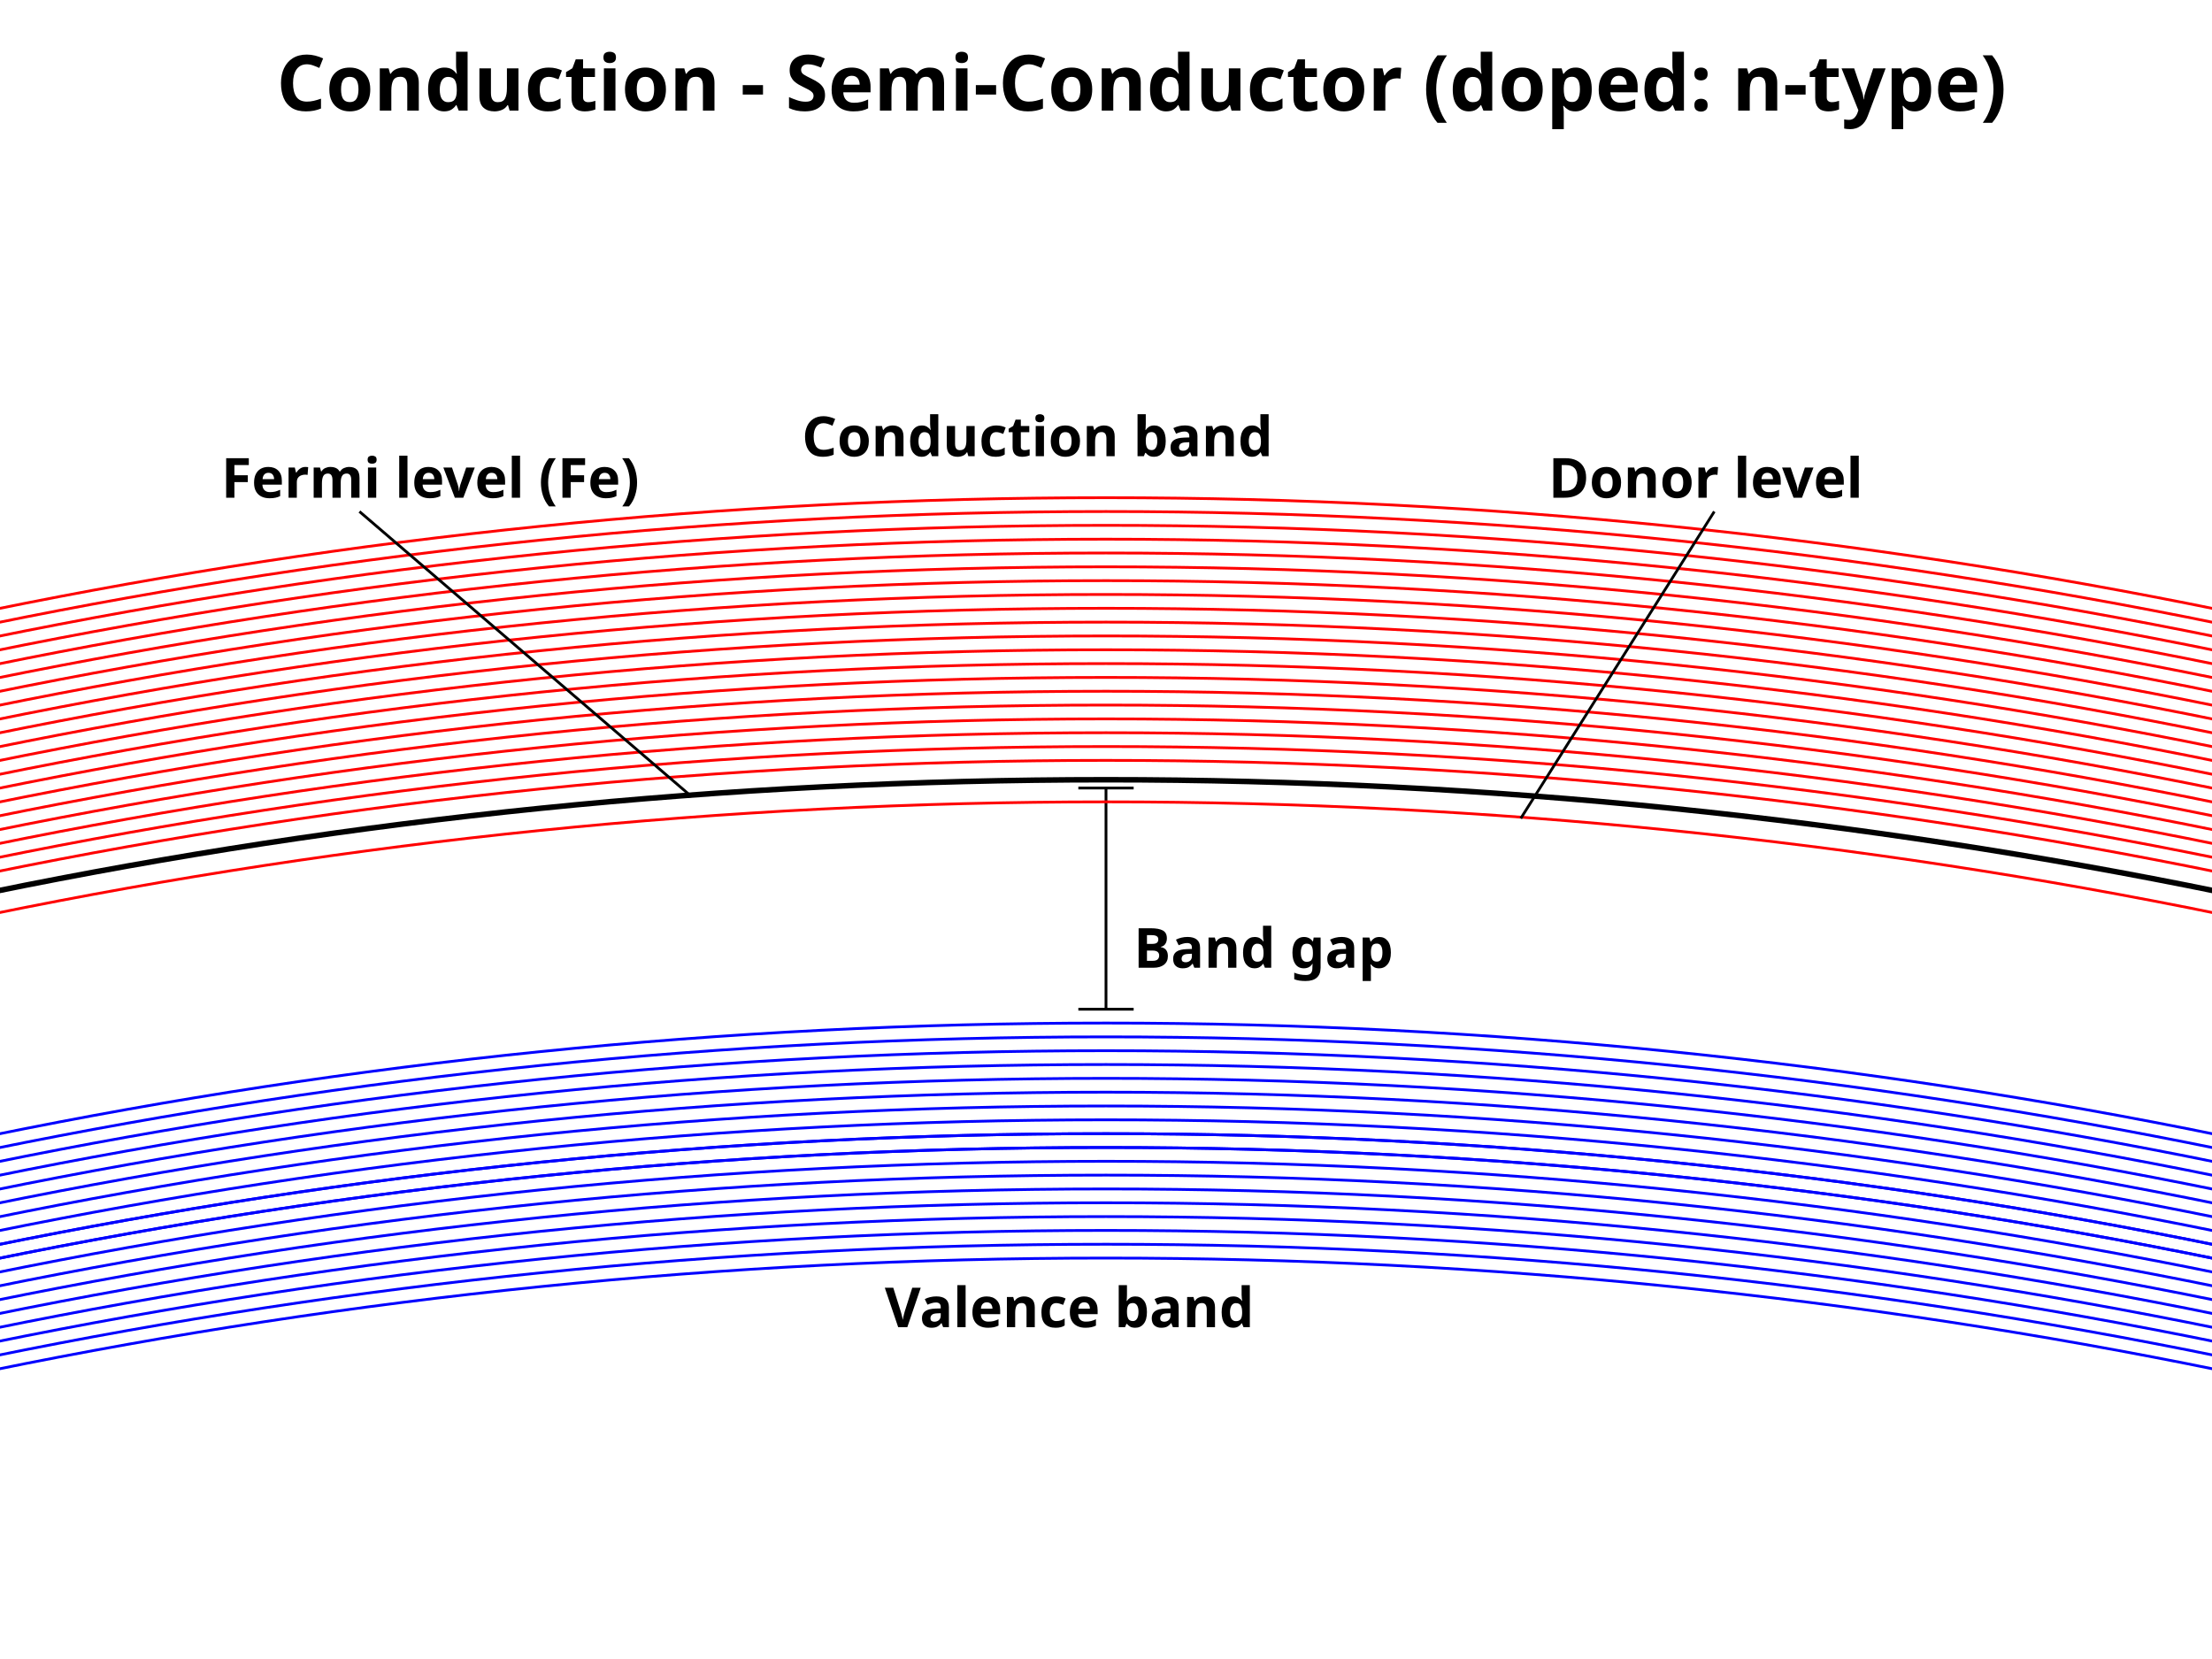
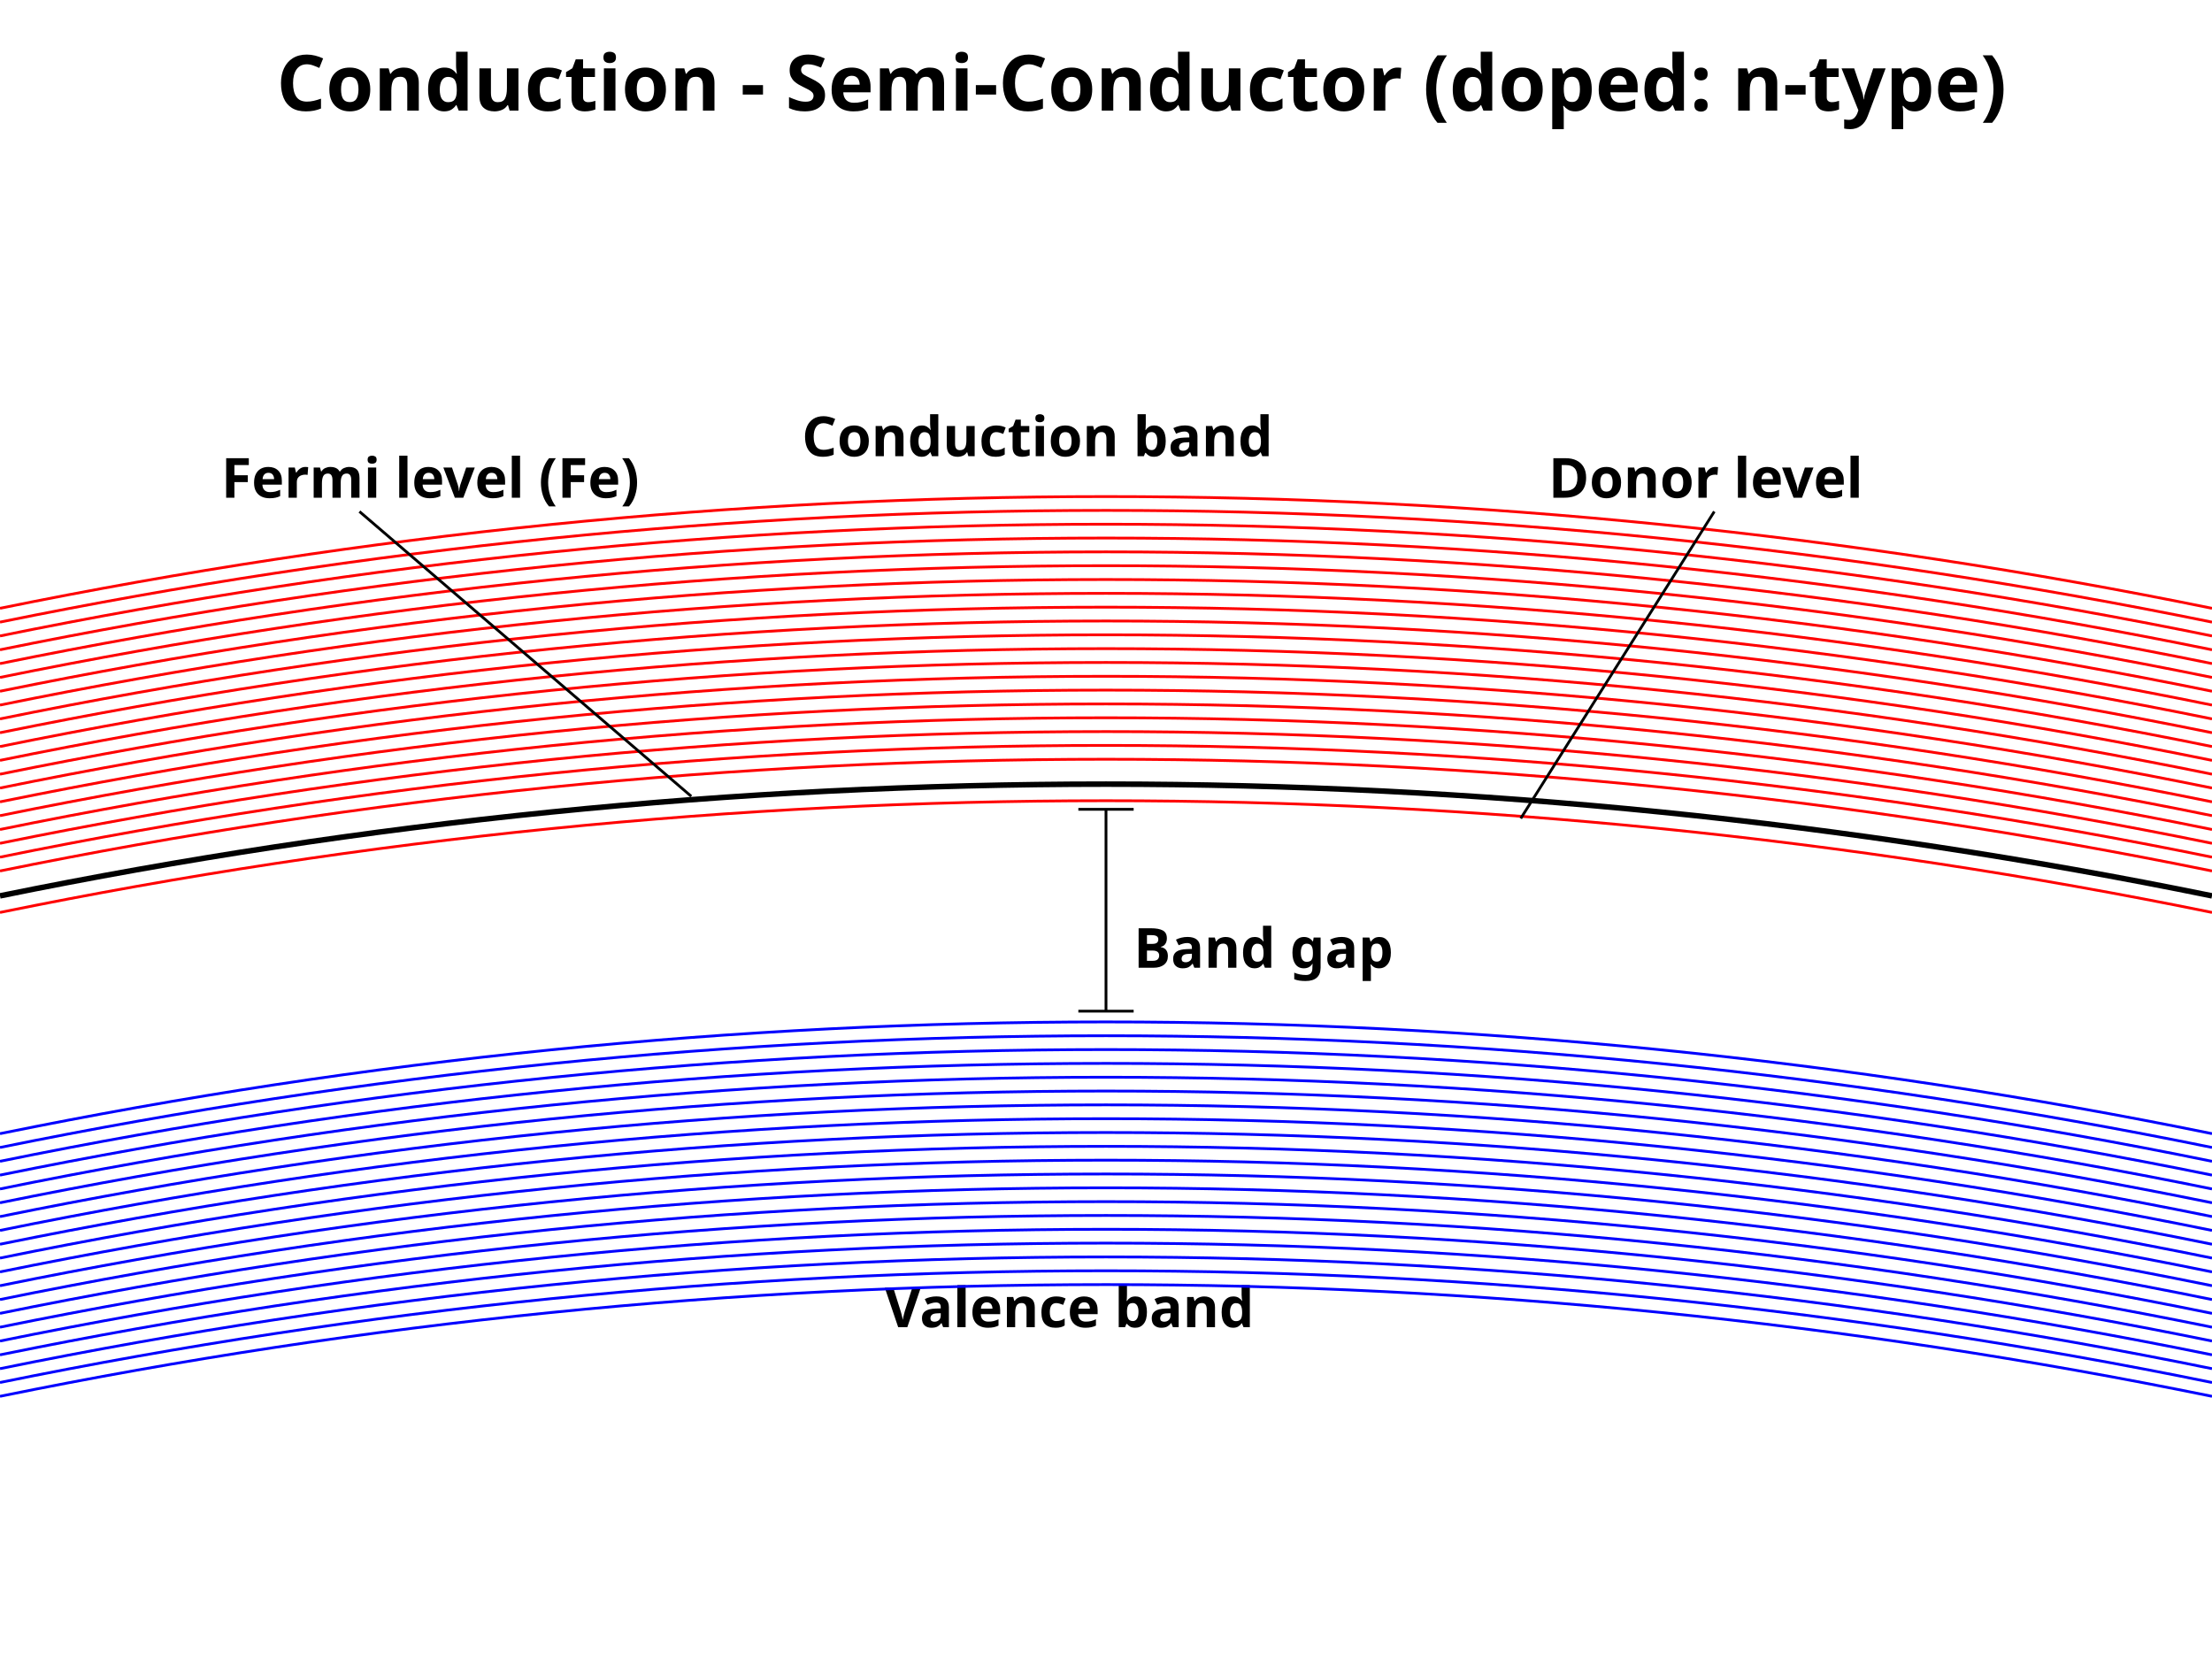
<svg xmlns="http://www.w3.org/2000/svg" xmlns:xlink="http://www.w3.org/1999/xlink" id="svg1" version="1.1" viewBox="0 0 800 600" width="800" height="600" preserveAspectRatio="xMidYMid" fill-rule="evenodd">
  <defs>
    <text id="headline" font-family="Ubuntu" font-size="28" font-weight="bold" fill="#000000">
      <tspan>Conduction - Semi-Conductor (doped: n-type)</tspan>
    </text>
    <text id="cond_label" font-family="Ubuntu" font-size="20" font-weight="bold" fill="#000000">
      <tspan>Conduction band</tspan>
    </text>
    <text id="val_label" font-family="Ubuntu" font-size="20" font-weight="bold" fill="#000000">
      <tspan>Valence band</tspan>
    </text>
    <text id="gap_label" font-family="Ubuntu" font-size="20" font-weight="bold" fill="#000000">
      <tspan>Band gap</tspan>
    </text>
    <text id="fermi_label" font-family="Ubuntu" font-size="20" font-weight="bold" fill="#000000">
      <tspan>Fermi level (Fe)</tspan>
    </text>
    <text id="donor_label" font-family="Ubuntu" font-size="20" font-weight="bold" fill="#000000">
      <tspan>Donor level</tspan>
    </text>
-     <circle id="orbit" cx="0" cy="0" r="2000">
-         </circle>
+     <path id="orbit" d="m 0,0 a 2000,2000 0 0 1 800,0">
+         </path>
    <g id="conduction_band" style="fill:none;stroke:#ff0000;stroke-width:1">
-       <use xlink:href="#orbit" x="400" y="00" />
-       <use xlink:href="#orbit" x="400" y="05" />
-       <use xlink:href="#orbit" x="400" y="10" />
-       <use xlink:href="#orbit" x="400" y="15" />
-       <use xlink:href="#orbit" x="400" y="20" />
-       <use xlink:href="#orbit" x="400" y="25" />
-       <use xlink:href="#orbit" x="400" y="30" />
-       <use xlink:href="#orbit" x="400" y="35" />
-       <use xlink:href="#orbit" x="400" y="40" />
-       <use xlink:href="#orbit" x="400" y="45" />
-       <use xlink:href="#orbit" x="400" y="50" />
-       <use xlink:href="#orbit" x="400" y="55" />
-       <use xlink:href="#orbit" x="400" y="60" />
-       <use xlink:href="#orbit" x="400" y="65" />
-       <use xlink:href="#orbit" x="400" y="70" />
-       <use xlink:href="#orbit" x="400" y="75" />
-       <use xlink:href="#orbit" x="400" y="80" />
-       <use xlink:href="#orbit" x="400" y="85" />
-       <use xlink:href="#orbit" x="400" y="90" />
-       <use xlink:href="#orbit" x="400" y="95" />
-       <use xlink:href="#orbit" x="400" y="110" />
+       <use xlink:href="#orbit" x="0" y="00" />
+       <use xlink:href="#orbit" x="0" y="05" />
+       <use xlink:href="#orbit" x="0" y="10" />
+       <use xlink:href="#orbit" x="0" y="15" />
+       <use xlink:href="#orbit" x="0" y="20" />
+       <use xlink:href="#orbit" x="0" y="25" />
+       <use xlink:href="#orbit" x="0" y="30" />
+       <use xlink:href="#orbit" x="0" y="35" />
+       <use xlink:href="#orbit" x="0" y="40" />
+       <use xlink:href="#orbit" x="0" y="45" />
+       <use xlink:href="#orbit" x="0" y="50" />
+       <use xlink:href="#orbit" x="0" y="55" />
+       <use xlink:href="#orbit" x="0" y="60" />
+       <use xlink:href="#orbit" x="0" y="65" />
+       <use xlink:href="#orbit" x="0" y="70" />
+       <use xlink:href="#orbit" x="0" y="75" />
+       <use xlink:href="#orbit" x="0" y="80" />
+       <use xlink:href="#orbit" x="0" y="85" />
+       <use xlink:href="#orbit" x="0" y="90" />
+       <use xlink:href="#orbit" x="0" y="95" />
+       <use xlink:href="#orbit" x="0" y="110" />
    </g>
    <g id="valence_band" style="fill:none;stroke:#0000ff;stroke-width:1">
-       <use xlink:href="#orbit" x="400" y="00" />
-       <use xlink:href="#orbit" x="400" y="05" />
-       <use xlink:href="#orbit" x="400" y="10" />
-       <use xlink:href="#orbit" x="400" y="15" />
-       <use xlink:href="#orbit" x="400" y="20" />
-       <use xlink:href="#orbit" x="400" y="25" />
-       <use xlink:href="#orbit" x="400" y="30" />
-       <use xlink:href="#orbit" x="400" y="35" />
-       <use xlink:href="#orbit" x="400" y="40" />
-       <use xlink:href="#orbit" x="400" y="45" />
-       <use xlink:href="#orbit" x="400" y="50" />
-       <use xlink:href="#orbit" x="400" y="55" />
-       <use xlink:href="#orbit" x="400" y="60" />
-       <use xlink:href="#orbit" x="400" y="65" />
-       <use xlink:href="#orbit" x="400" y="70" />
-       <use xlink:href="#orbit" x="400" y="75" />
-       <use xlink:href="#orbit" x="400" y="80" />
-       <use xlink:href="#orbit" x="400" y="85" />
-       <use xlink:href="#orbit" x="400" y="40" />
-       <use xlink:href="#orbit" x="400" y="45" />
+       <use xlink:href="#orbit" x="0" y="00" />
+       <use xlink:href="#orbit" x="0" y="05" />
+       <use xlink:href="#orbit" x="0" y="10" />
+       <use xlink:href="#orbit" x="0" y="15" />
+       <use xlink:href="#orbit" x="0" y="20" />
+       <use xlink:href="#orbit" x="0" y="25" />
+       <use xlink:href="#orbit" x="0" y="30" />
+       <use xlink:href="#orbit" x="0" y="35" />
+       <use xlink:href="#orbit" x="0" y="40" />
+       <use xlink:href="#orbit" x="0" y="45" />
+       <use xlink:href="#orbit" x="0" y="50" />
+       <use xlink:href="#orbit" x="0" y="55" />
+       <use xlink:href="#orbit" x="0" y="60" />
+       <use xlink:href="#orbit" x="0" y="65" />
+       <use xlink:href="#orbit" x="0" y="70" />
+       <use xlink:href="#orbit" x="0" y="75" />
+       <use xlink:href="#orbit" x="0" y="80" />
+       <use xlink:href="#orbit" x="0" y="85" />
+       <use xlink:href="#orbit" x="0" y="90" />
+       <use xlink:href="#orbit" x="0" y="95" />
    </g>
    <g id="fermi_level" style="fill:none;stroke:#000000;stroke-width:2">
-       <use xlink:href="#orbit" x="400" y="00" />
+       <use xlink:href="#orbit" x="0" y="00" />
    </g>
    <g id="gap_size" style="fill:none;stroke:#000000;stroke-width:1">
-       <path d="m 0,0 v 80 m -10,-80 h 20 m -20,80 h 20" />
+       <path d="m 0,0 v 73 m -10,-73 h 20 m -20,73 h 20" />
    </g>
  </defs>
  <g id="page1">
    <g id="band1" style="display:inline">
      <rect id="white_background" x="0" y="0" width="800" height="600" fill="white">
            </rect>
    </g>
    <g id="band2" style="display:inline">
      <use xlink:href="#headline" x="100" y="40" />
      <use xlink:href="#cond_label" x="290" y="165" />
      <use xlink:href="#gap_label" x="410" y="350" />
      <use xlink:href="#val_label" x="320" y="480" />
      <use xlink:href="#fermi_label" x="80" y="180" />
      <use xlink:href="#donor_label" x="560" y="180" />
-       <use xlink:href="#gap_size" x="400" y="285" />
-       <use xlink:href="#conduction_band" y="2180" />
-       <use xlink:href="#valence_band" y="2370" />
-       <use xlink:href="#fermi_level" y="2282" />
+       <use xlink:href="#gap_size" x="400" y="292.7" />
+       <use xlink:href="#conduction_band" y="220" />
+       <use xlink:href="#valence_band" y="410" />
+       <use xlink:href="#fermi_level" y="324" />
      <line x1="130" y1="185" x2="250" y2="288" style="stroke:#000000;stroke-width:1" />
      <line x1="620" y1="185" x2="550" y2="296" style="stroke:#000000;stroke-width:1" />
    </g>
  </g>
</svg>
